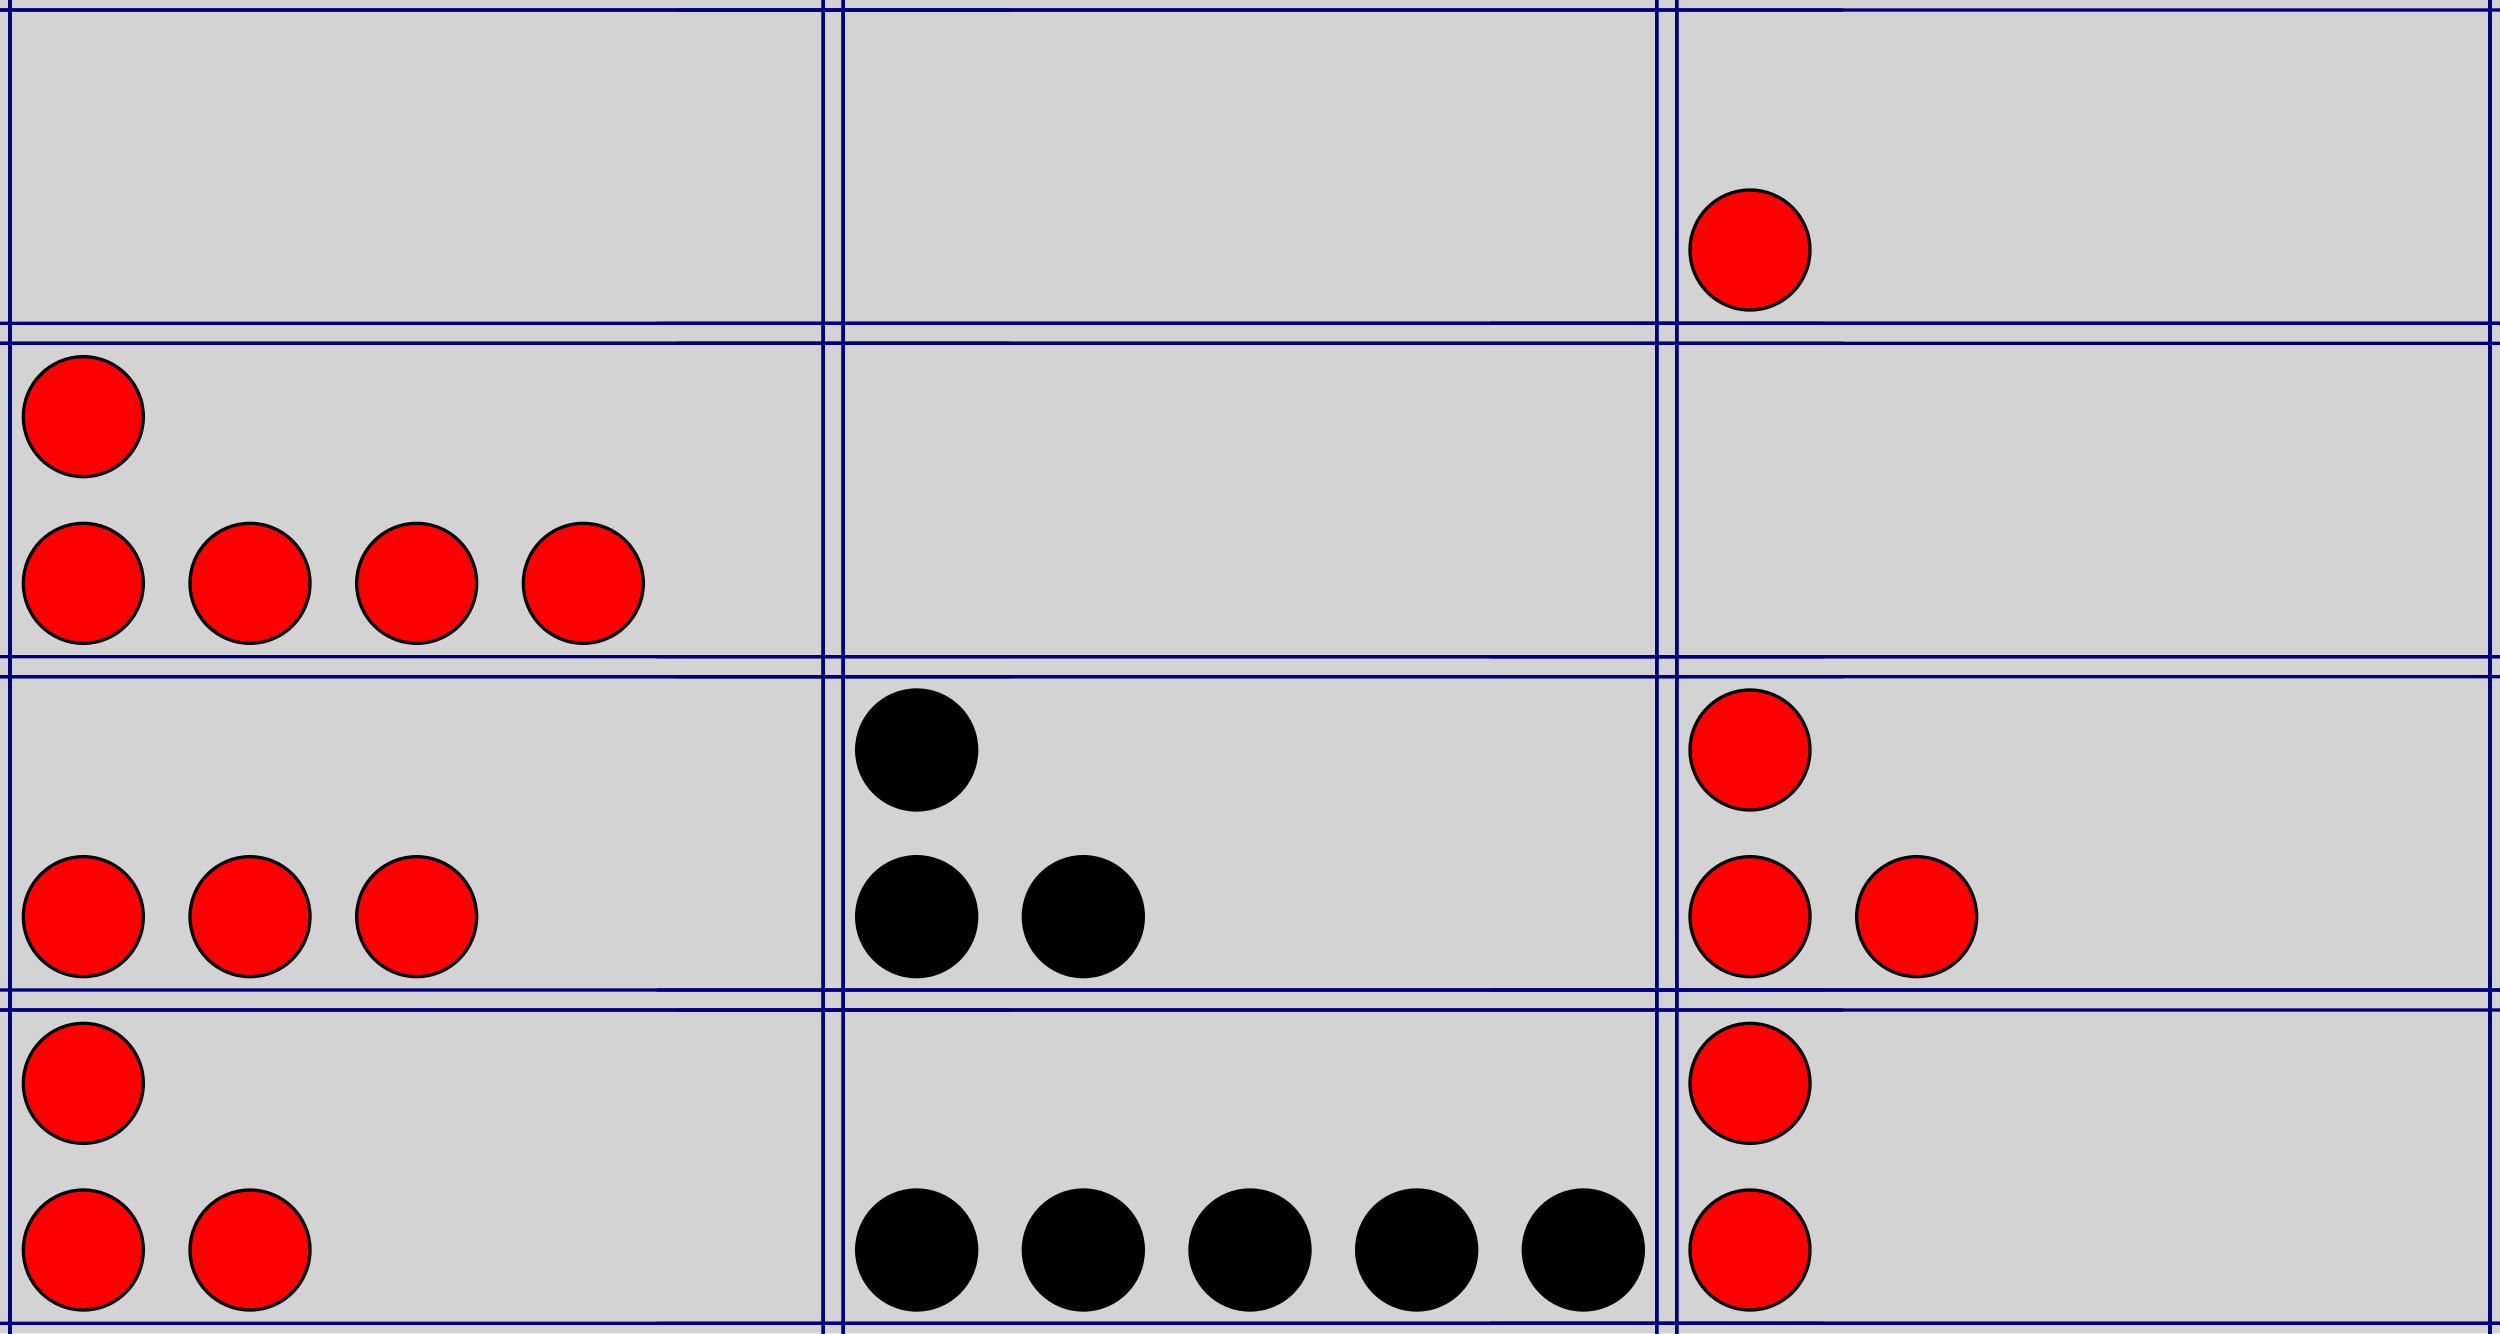
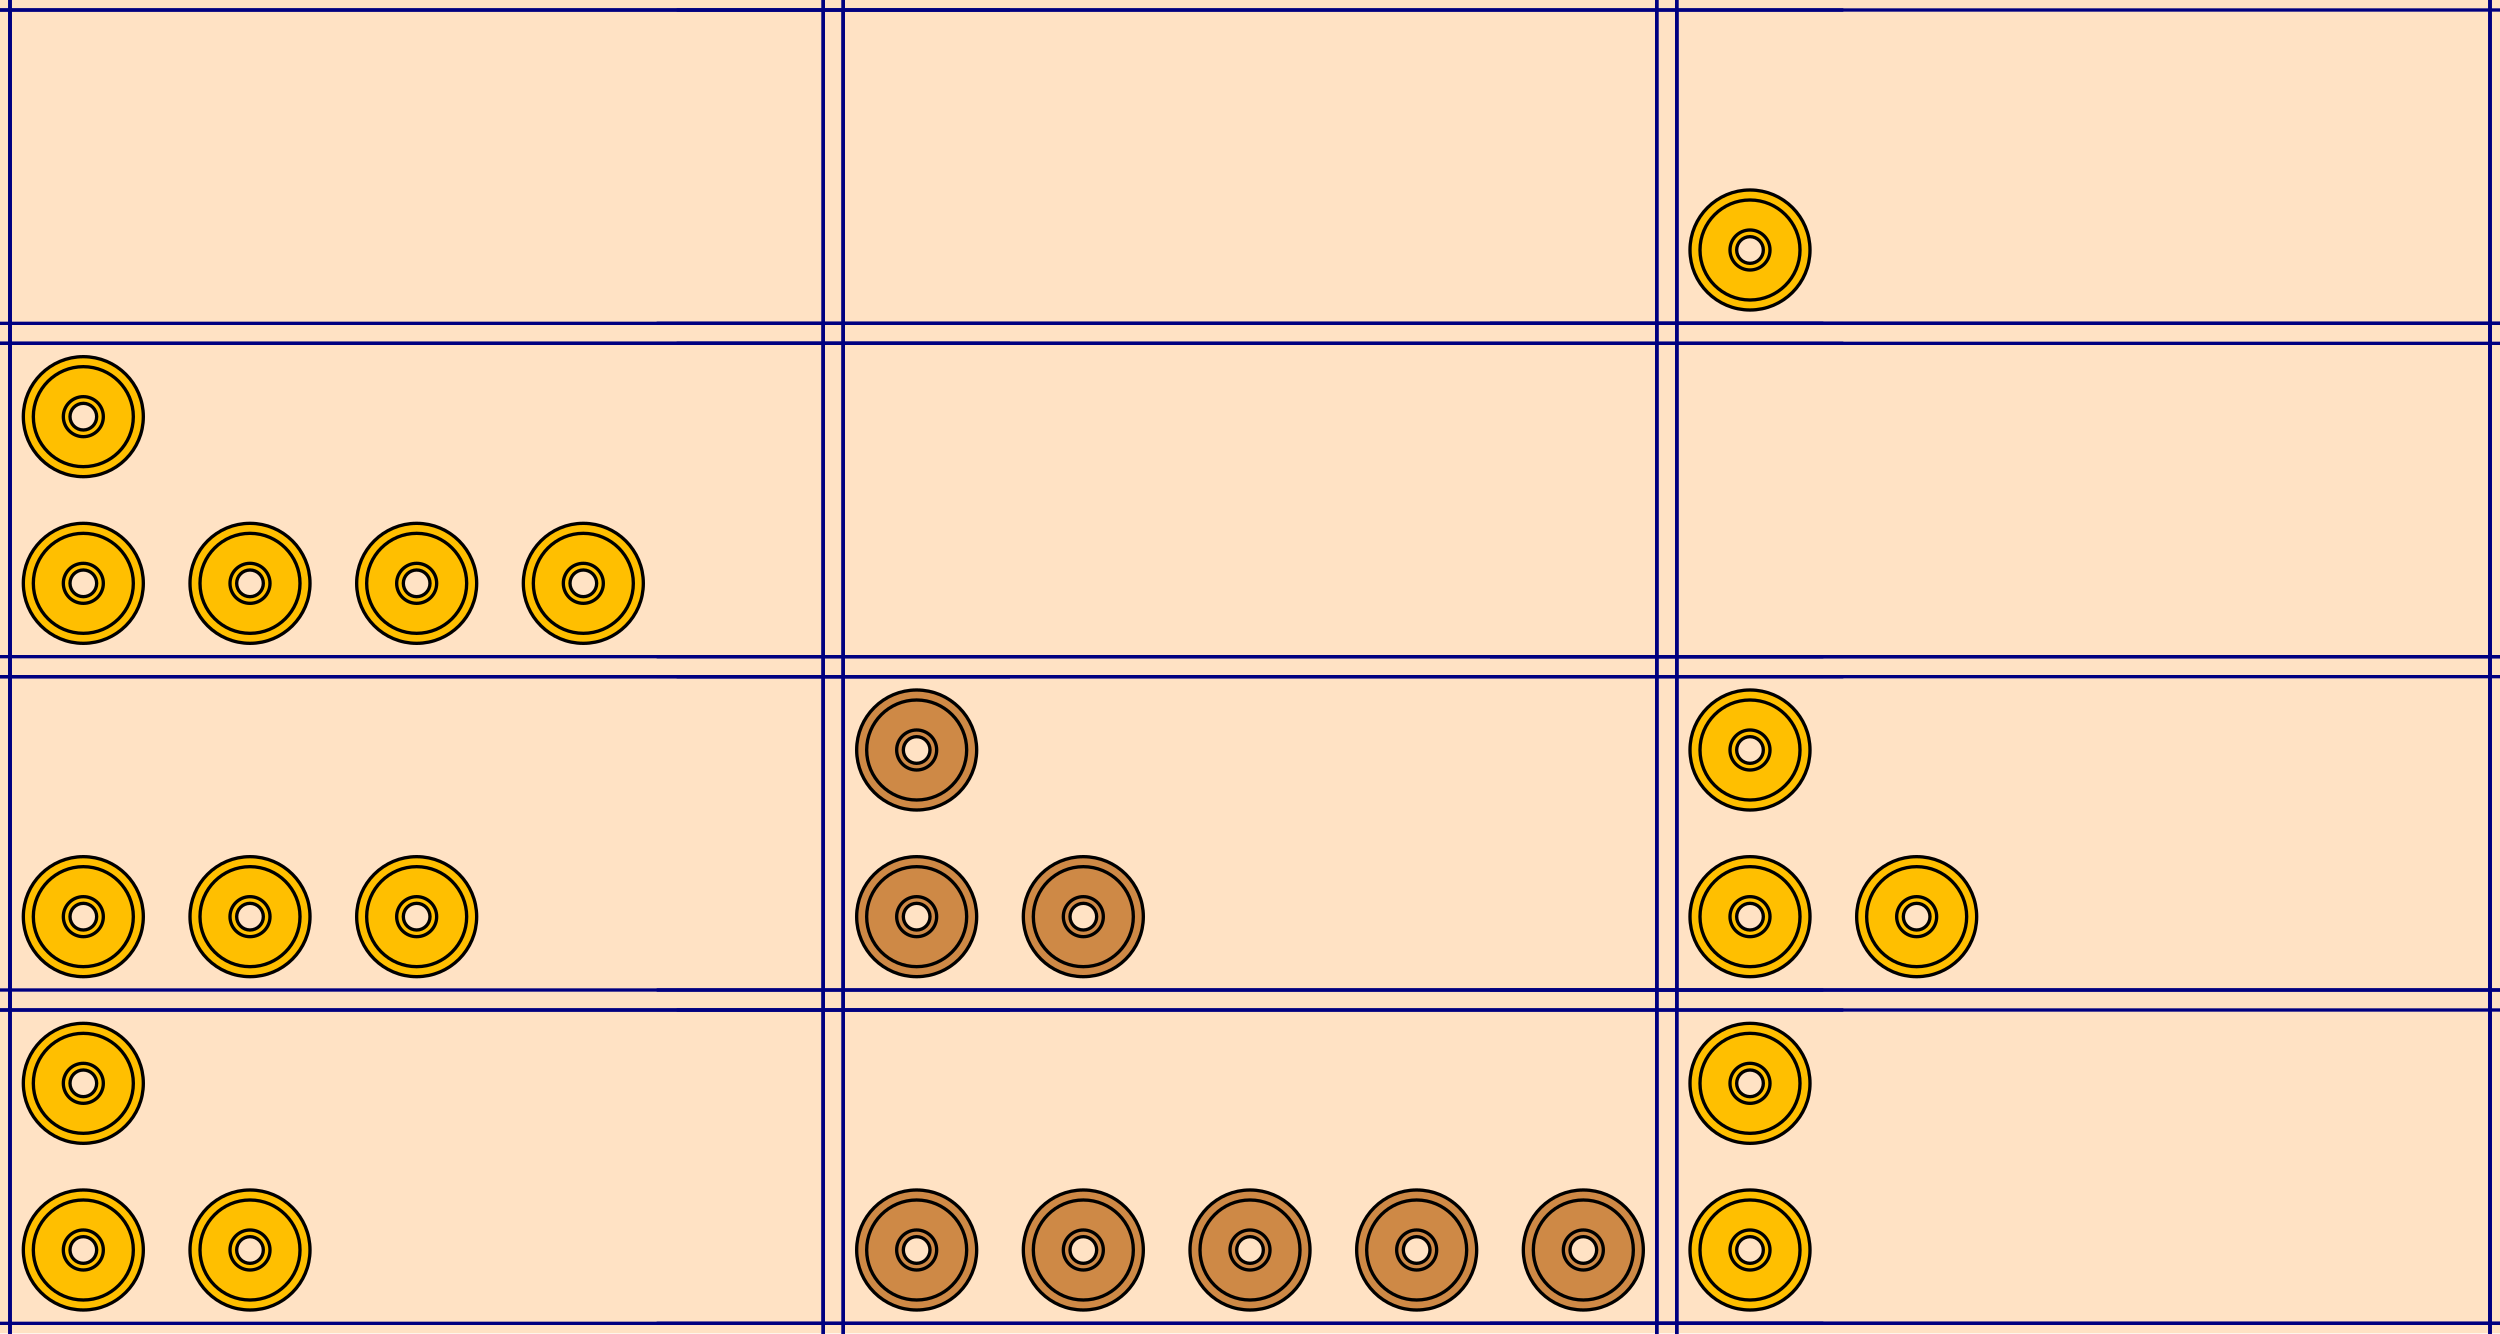
<svg xmlns="http://www.w3.org/2000/svg" x="0px" y="0px" width="375.0px" height="200px" viewBox="0 0 750 400">
  <style>
.names {;
font: bold 80px mono;
fill: Gold;
}
</style>
  <defs>
    <g id="hr">
      <line x1="28" y1="35" x2="72" y2="35" stroke="Darkblue" stroke-width="5" />
    </g>
    <g id="vr">
      <line x1="50" y1="40" x2="50" y2="84" stroke="Darkblue" stroke-width="5" />
    </g>
    <g id="cross">
      <line x1="-300" y1="0" x2="300" y2="0" stroke="Navy" />
      <line x1="0" y1="-300" x2="0" y2="300" stroke="Navy" />
    </g>
    <g id="frame">
      <use href="#cross" x="3" y="3" />
      <use href="#cross" x="247" y="97" />
    </g>
    <g id="jetonp">
-       <circle cx="25" cy="75" r="18" fill="Red" stroke="Black" />
+       <circle cx="25" cy="75" r="18" fill="#ffbf00" stroke="Black" />
+       <circle cx="25" cy="75" r="15" fill="none" stroke="Black" />
+       <circle cx="25" cy="75" r="6" fill="none" stroke="Black" />
+       <circle cx="25" cy="75" r="4" fill="#ffe2c4" stroke="Black" />
    </g>
    <g id="jetonp5">
-       <circle cx="25" cy="25" r="18" fill="Red" stroke="Black" />
+       <use href="#jetonp" y="-50" />
    </g>
    <g id="jetonn">
-       <circle cx="25" cy="75" r="18" fill="Black" stroke="Black" />
+       <circle cx="25" cy="75" r="18" fill="#ce8946" stroke="Black" />
+       <circle cx="25" cy="75" r="15" fill="none" stroke="Black" />
+       <circle cx="25" cy="75" r="6" fill="none" stroke="Black" />
+       <circle cx="25" cy="75" r="4" fill="#ffe2c4" stroke="Black" />
    </g>
    <g id="jetonn5">
-       <circle cx="25" cy="25" r="18" fill="Black" stroke="Black" />
+       <use href="#jetonn" y="-50" />
    </g>
  </defs>
-   <rect width="750" height="400" x="0" y="0" fill="LightGrey" />
+   <rect width="750" height="400" x="0" y="0" fill="#ffe2c4" />
  <use href="#frame" x="0" y="0" />
  <use href="#frame" x="0" y="100" />
  <use href="#frame" x="0" y="200" />
  <use href="#frame" x="0" y="300" />
  <use href="#frame" x="250" y="0" />
  <use href="#frame" x="250" y="100" />
  <use href="#frame" x="250" y="200" />
  <use href="#frame" x="250" y="300" />
  <use href="#frame" x="500" y="0" />
  <use href="#frame" x="500" y="100" />
  <use href="#frame" x="500" y="200" />
  <use href="#frame" x="500" y="300" />
  <use href="#jetonp5" x="0" y="100" />
  <use href="#jetonp" x="0" y="100" />
  <use href="#jetonp" x="50" y="100" />
  <use href="#jetonp" x="100" y="100" />
  <use href="#jetonp" x="150" y="100" />
  <use href="#jetonp" x="0" y="200" />
  <use href="#jetonp" x="50" y="200" />
  <use href="#jetonp" x="100" y="200" />
  <use href="#jetonp5" x="0" y="300" />
  <use href="#jetonp" x="0" y="300" />
  <use href="#jetonp" x="50" y="300" />
  <use href="#jetonn5" x="250" y="200" />
  <use href="#jetonn" x="250" y="200" />
  <use href="#jetonn" x="300" y="200" />
  <use href="#jetonn" x="250" y="300" />
  <use href="#jetonn" x="300" y="300" />
  <use href="#jetonn" x="350" y="300" />
  <use href="#jetonn" x="400" y="300" />
  <use href="#jetonn" x="450" y="300" />
  <use href="#jetonp" x="500" y="0" />
  <use href="#jetonp5" x="500" y="200" />
  <use href="#jetonp" x="500" y="200" />
  <use href="#jetonp" x="550" y="200" />
  <use href="#jetonp5" x="500" y="300" />
  <use href="#jetonp" x="500" y="300" />
</svg>
